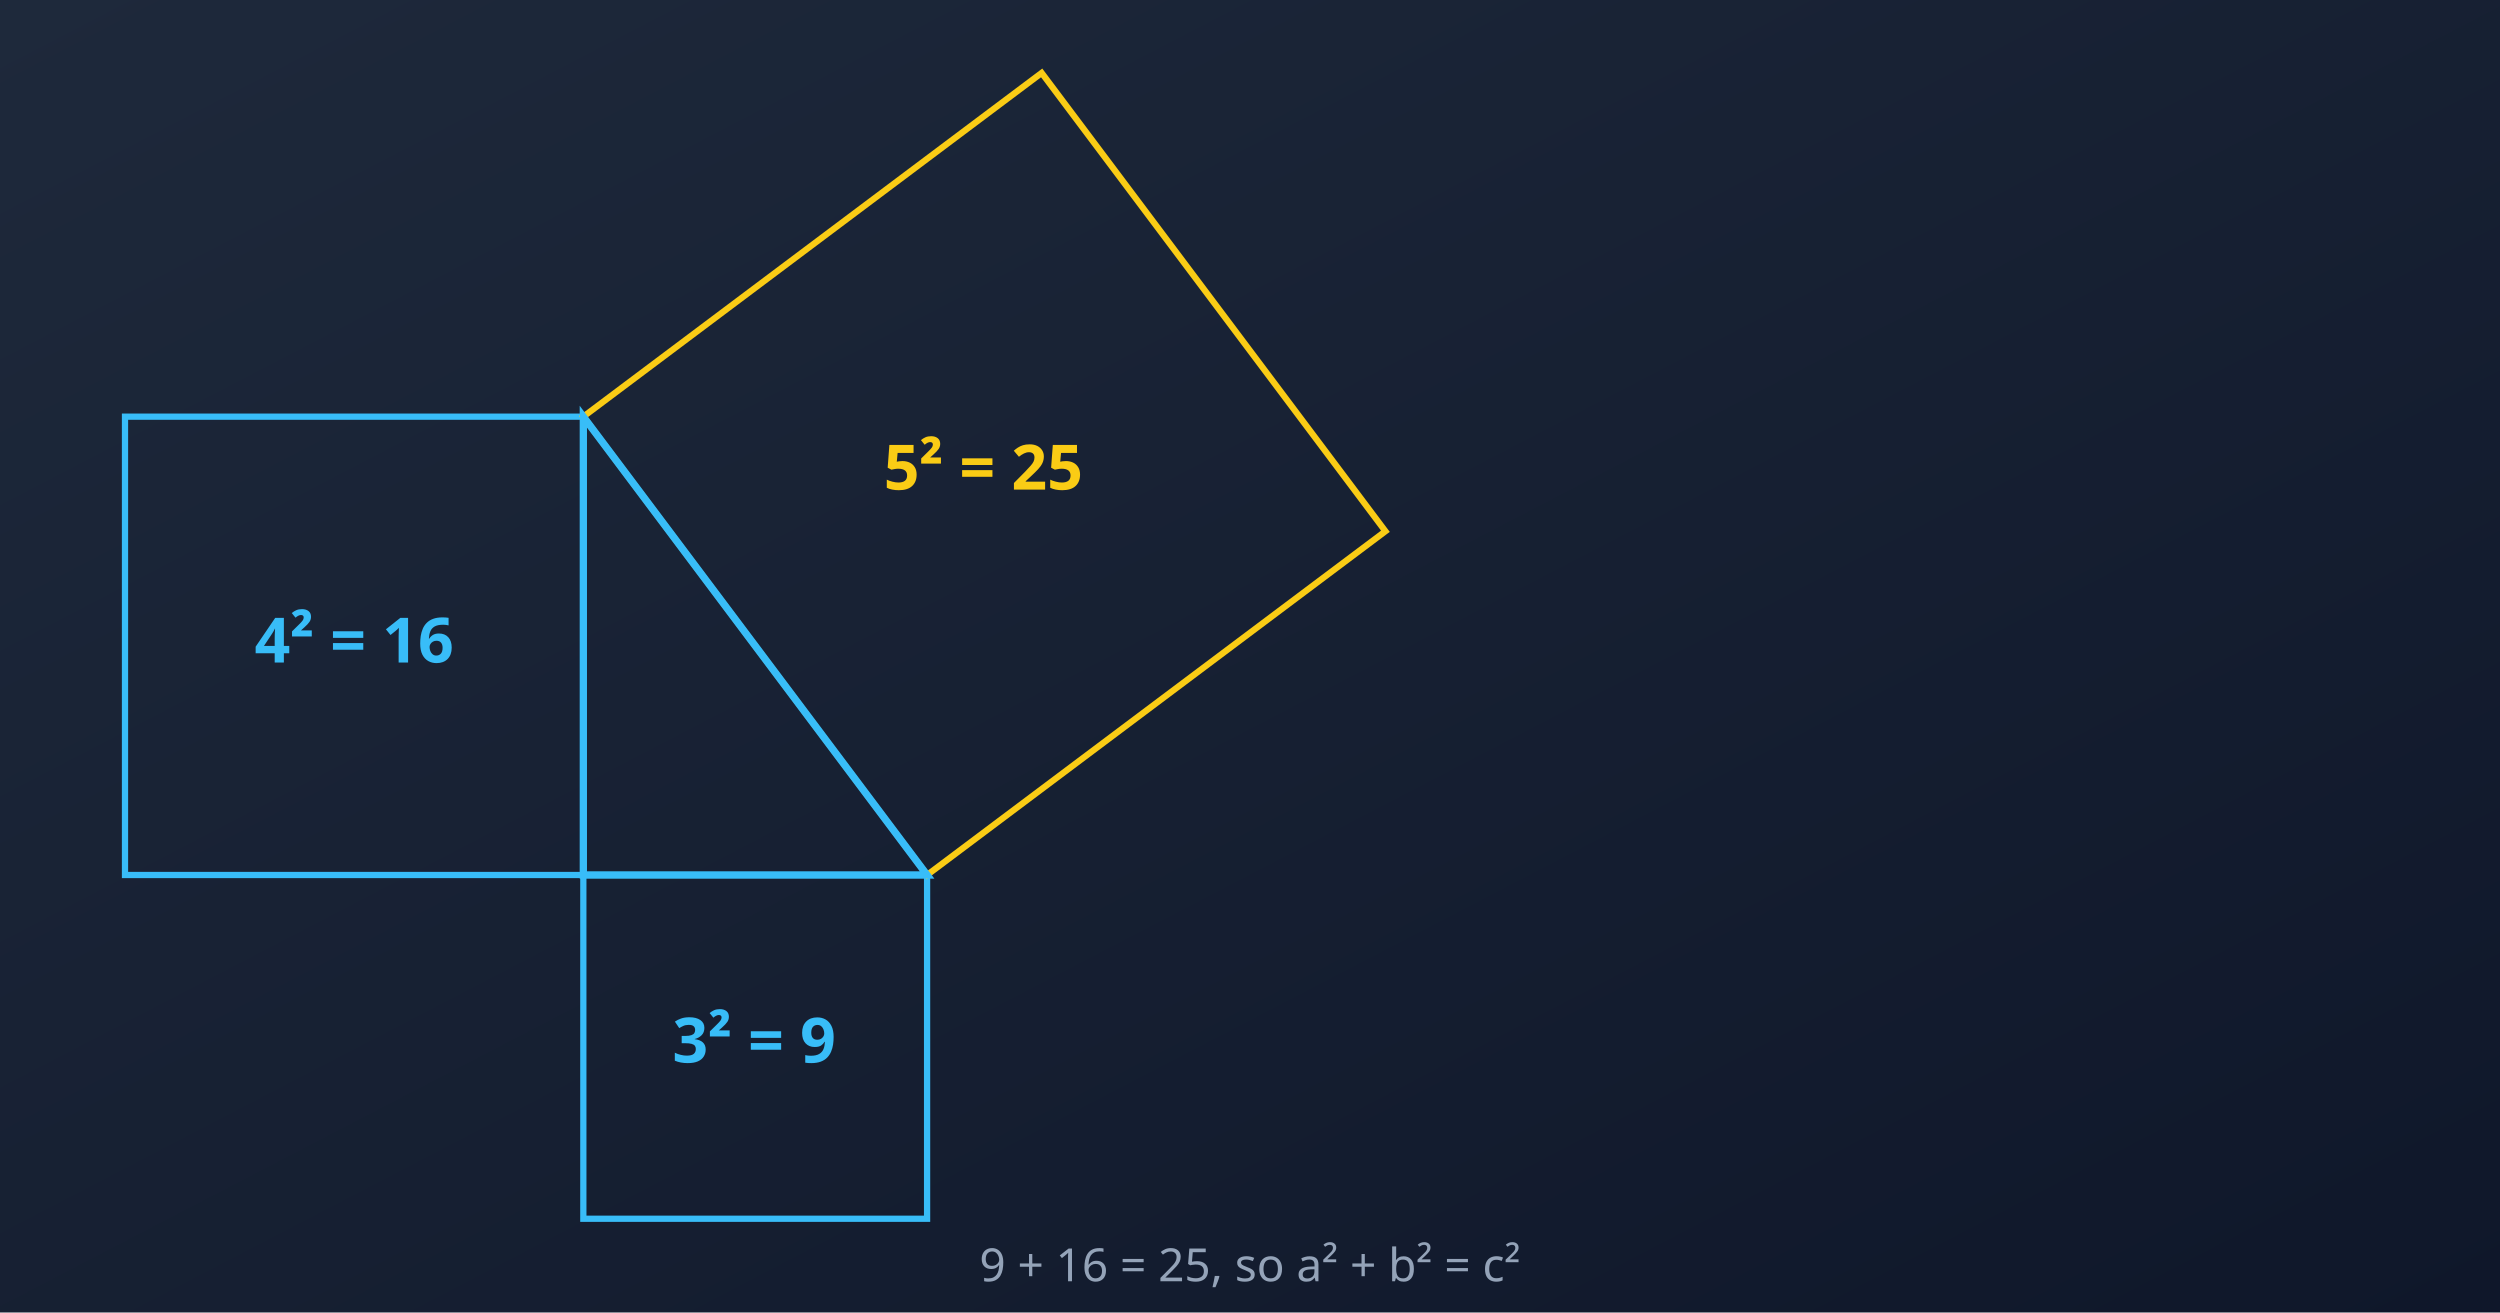
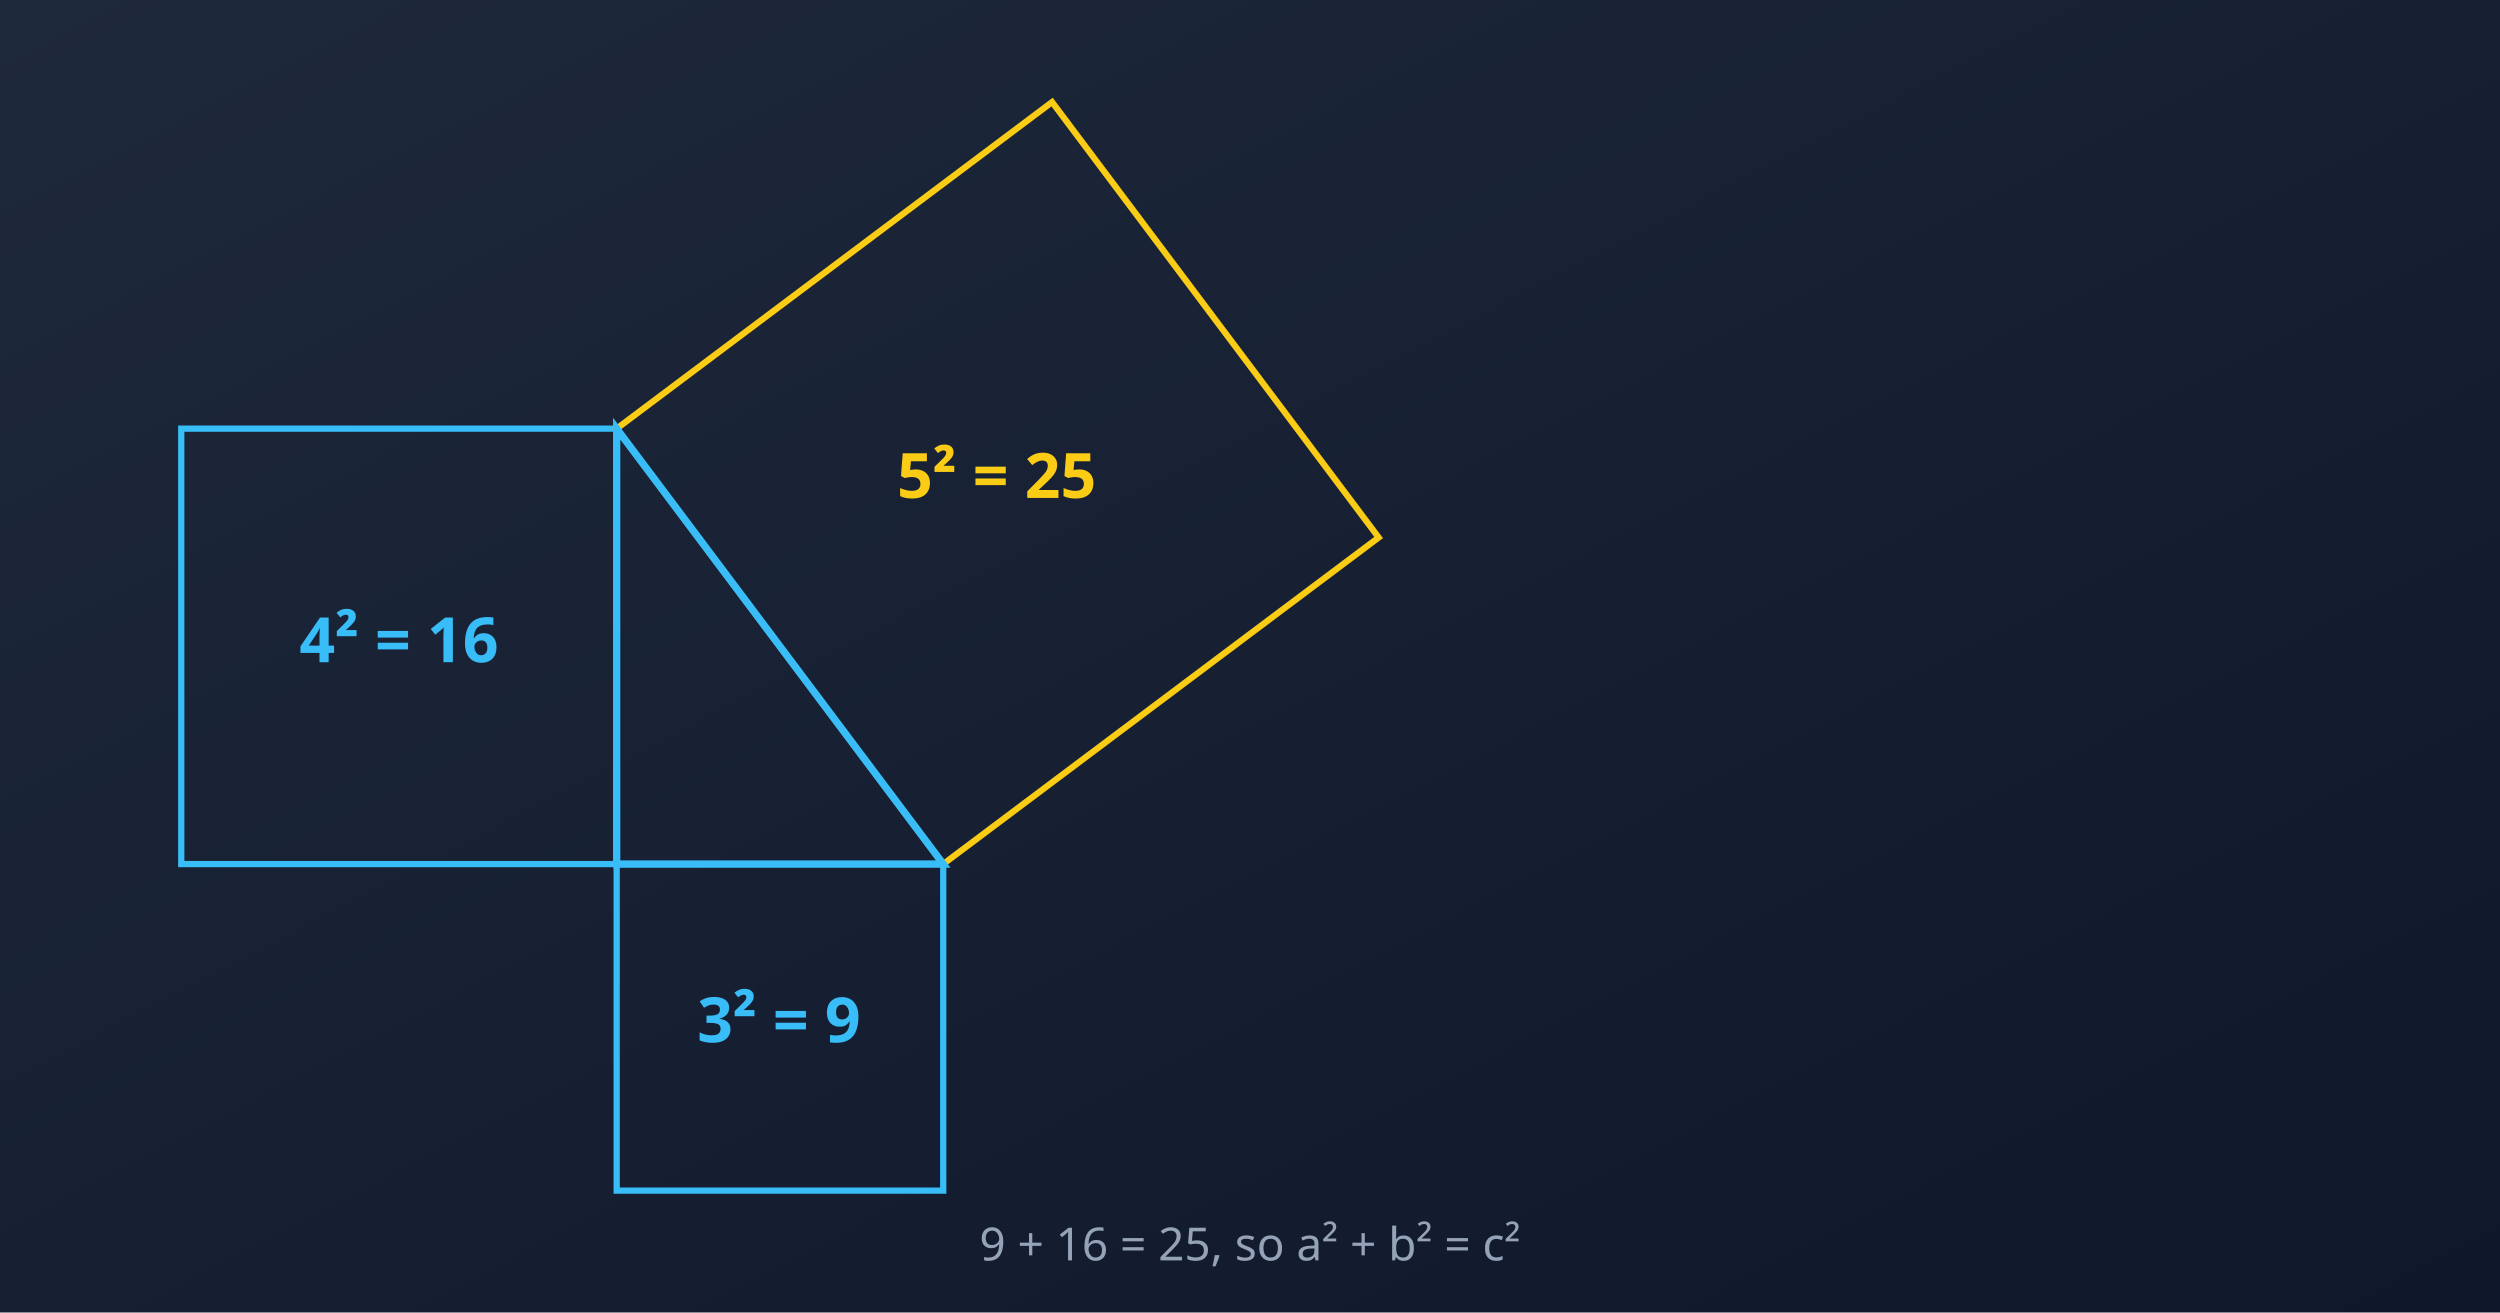
<svg xmlns="http://www.w3.org/2000/svg" width="1200" height="630">
  <defs>
    <linearGradient id="bg" x1="0%" y1="0%" x2="100%" y2="100%">
      <stop offset="0%" stop-color="#1e293b" />
      <stop offset="100%" stop-color="#0f172a" />
    </linearGradient>
  </defs>
  <rect width="1200" height="630" fill="url(#bg)" />
-   <polygon points="280,420 445,420 445,585 280,585" fill="none" stroke="#38bdf8" stroke-width="3" />
-   <polygon points="280,200 280,420 60,420 60,200" fill="none" stroke="#38bdf8" stroke-width="3" />
-   <polygon points="280,200 445,420 665,255 500,35" fill="none" stroke="#facc15" stroke-width="3" />
-   <polygon points="280,420 445,420 280,200" fill="none" stroke="#38bdf8" stroke-width="3.5" />
-   <text x="362" y="510" font-family="system-ui, sans-serif" font-size="30" font-weight="700" fill="#38bdf8" text-anchor="middle">3² = 9</text>
-   <text x="170" y="318" font-family="system-ui, sans-serif" font-size="30" font-weight="700" fill="#38bdf8" text-anchor="middle">4² = 16</text>
-   <text x="472" y="235" font-family="system-ui, sans-serif" font-size="30" font-weight="700" fill="#facc15" text-anchor="middle">5² = 25</text>
-   <text x="600" y="615" font-family="system-ui, sans-serif" font-size="22" fill="#94a3b8" text-anchor="middle">9 + 16 = 25, so a² + b² = c²</text>
+   <polygon points="296.0,414.75 452.75,414.75 452.75,571.5 296.0,571.5" fill="none" stroke="#38bdf8" stroke-width="3" />
+   <polygon points="296.0,205.75 296.0,414.75 87.0,414.75 87.0,205.75" fill="none" stroke="#38bdf8" stroke-width="3" />
+   <polygon points="296.0,205.75 452.75,414.75 661.75,258.0 505.0,49.0" fill="none" stroke="#facc15" stroke-width="3" />
+   <polygon points="296.0,414.75 452.75,414.75 296.0,205.75" fill="none" stroke="#38bdf8" stroke-width="3.5" />
+   <text x="373.9" y="500.25" font-family="system-ui, sans-serif" font-size="30" font-weight="700" fill="#38bdf8" text-anchor="middle">3² = 9</text>
+   <text x="191.5" y="317.85" font-family="system-ui, sans-serif" font-size="30" font-weight="700" fill="#38bdf8" text-anchor="middle">4² = 16</text>
+   <text x="478.4" y="239.0" font-family="system-ui, sans-serif" font-size="30" font-weight="700" fill="#facc15" text-anchor="middle">5² = 25</text>
+   <text x="600" y="605" font-family="system-ui, sans-serif" font-size="22" fill="#94a3b8" text-anchor="middle">9 + 16 = 25, so a² + b² = c²</text>
</svg>
